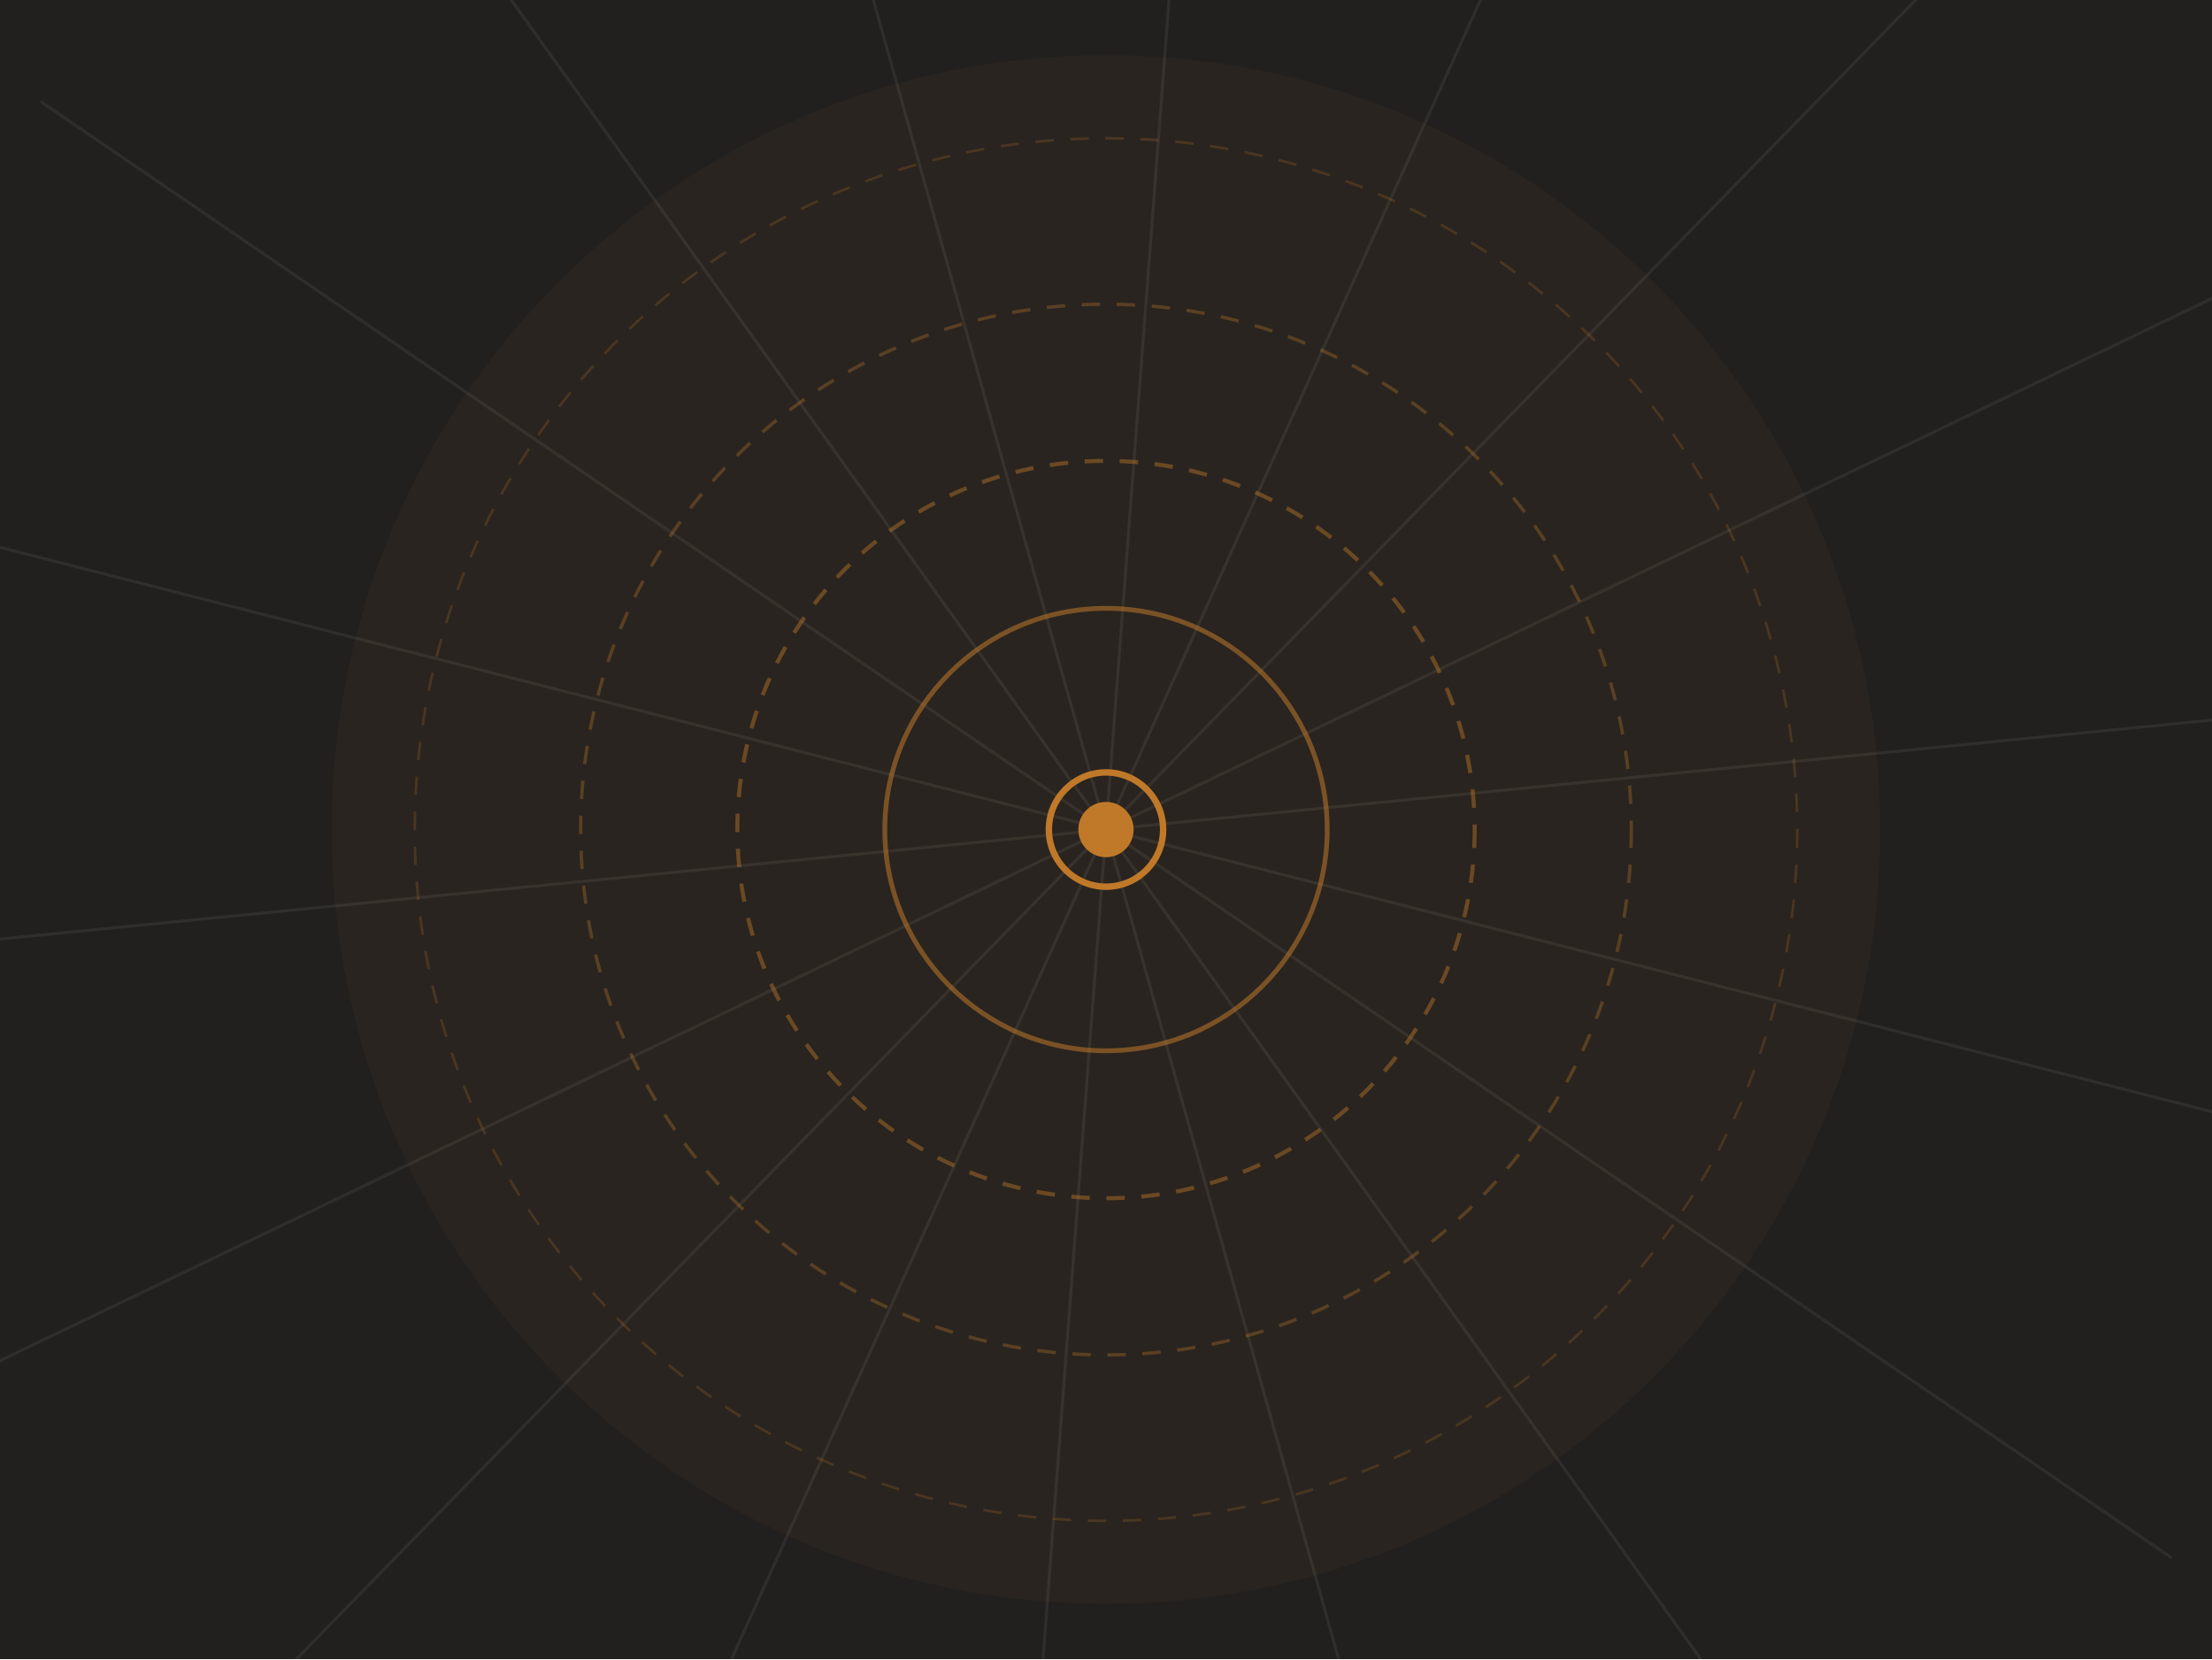
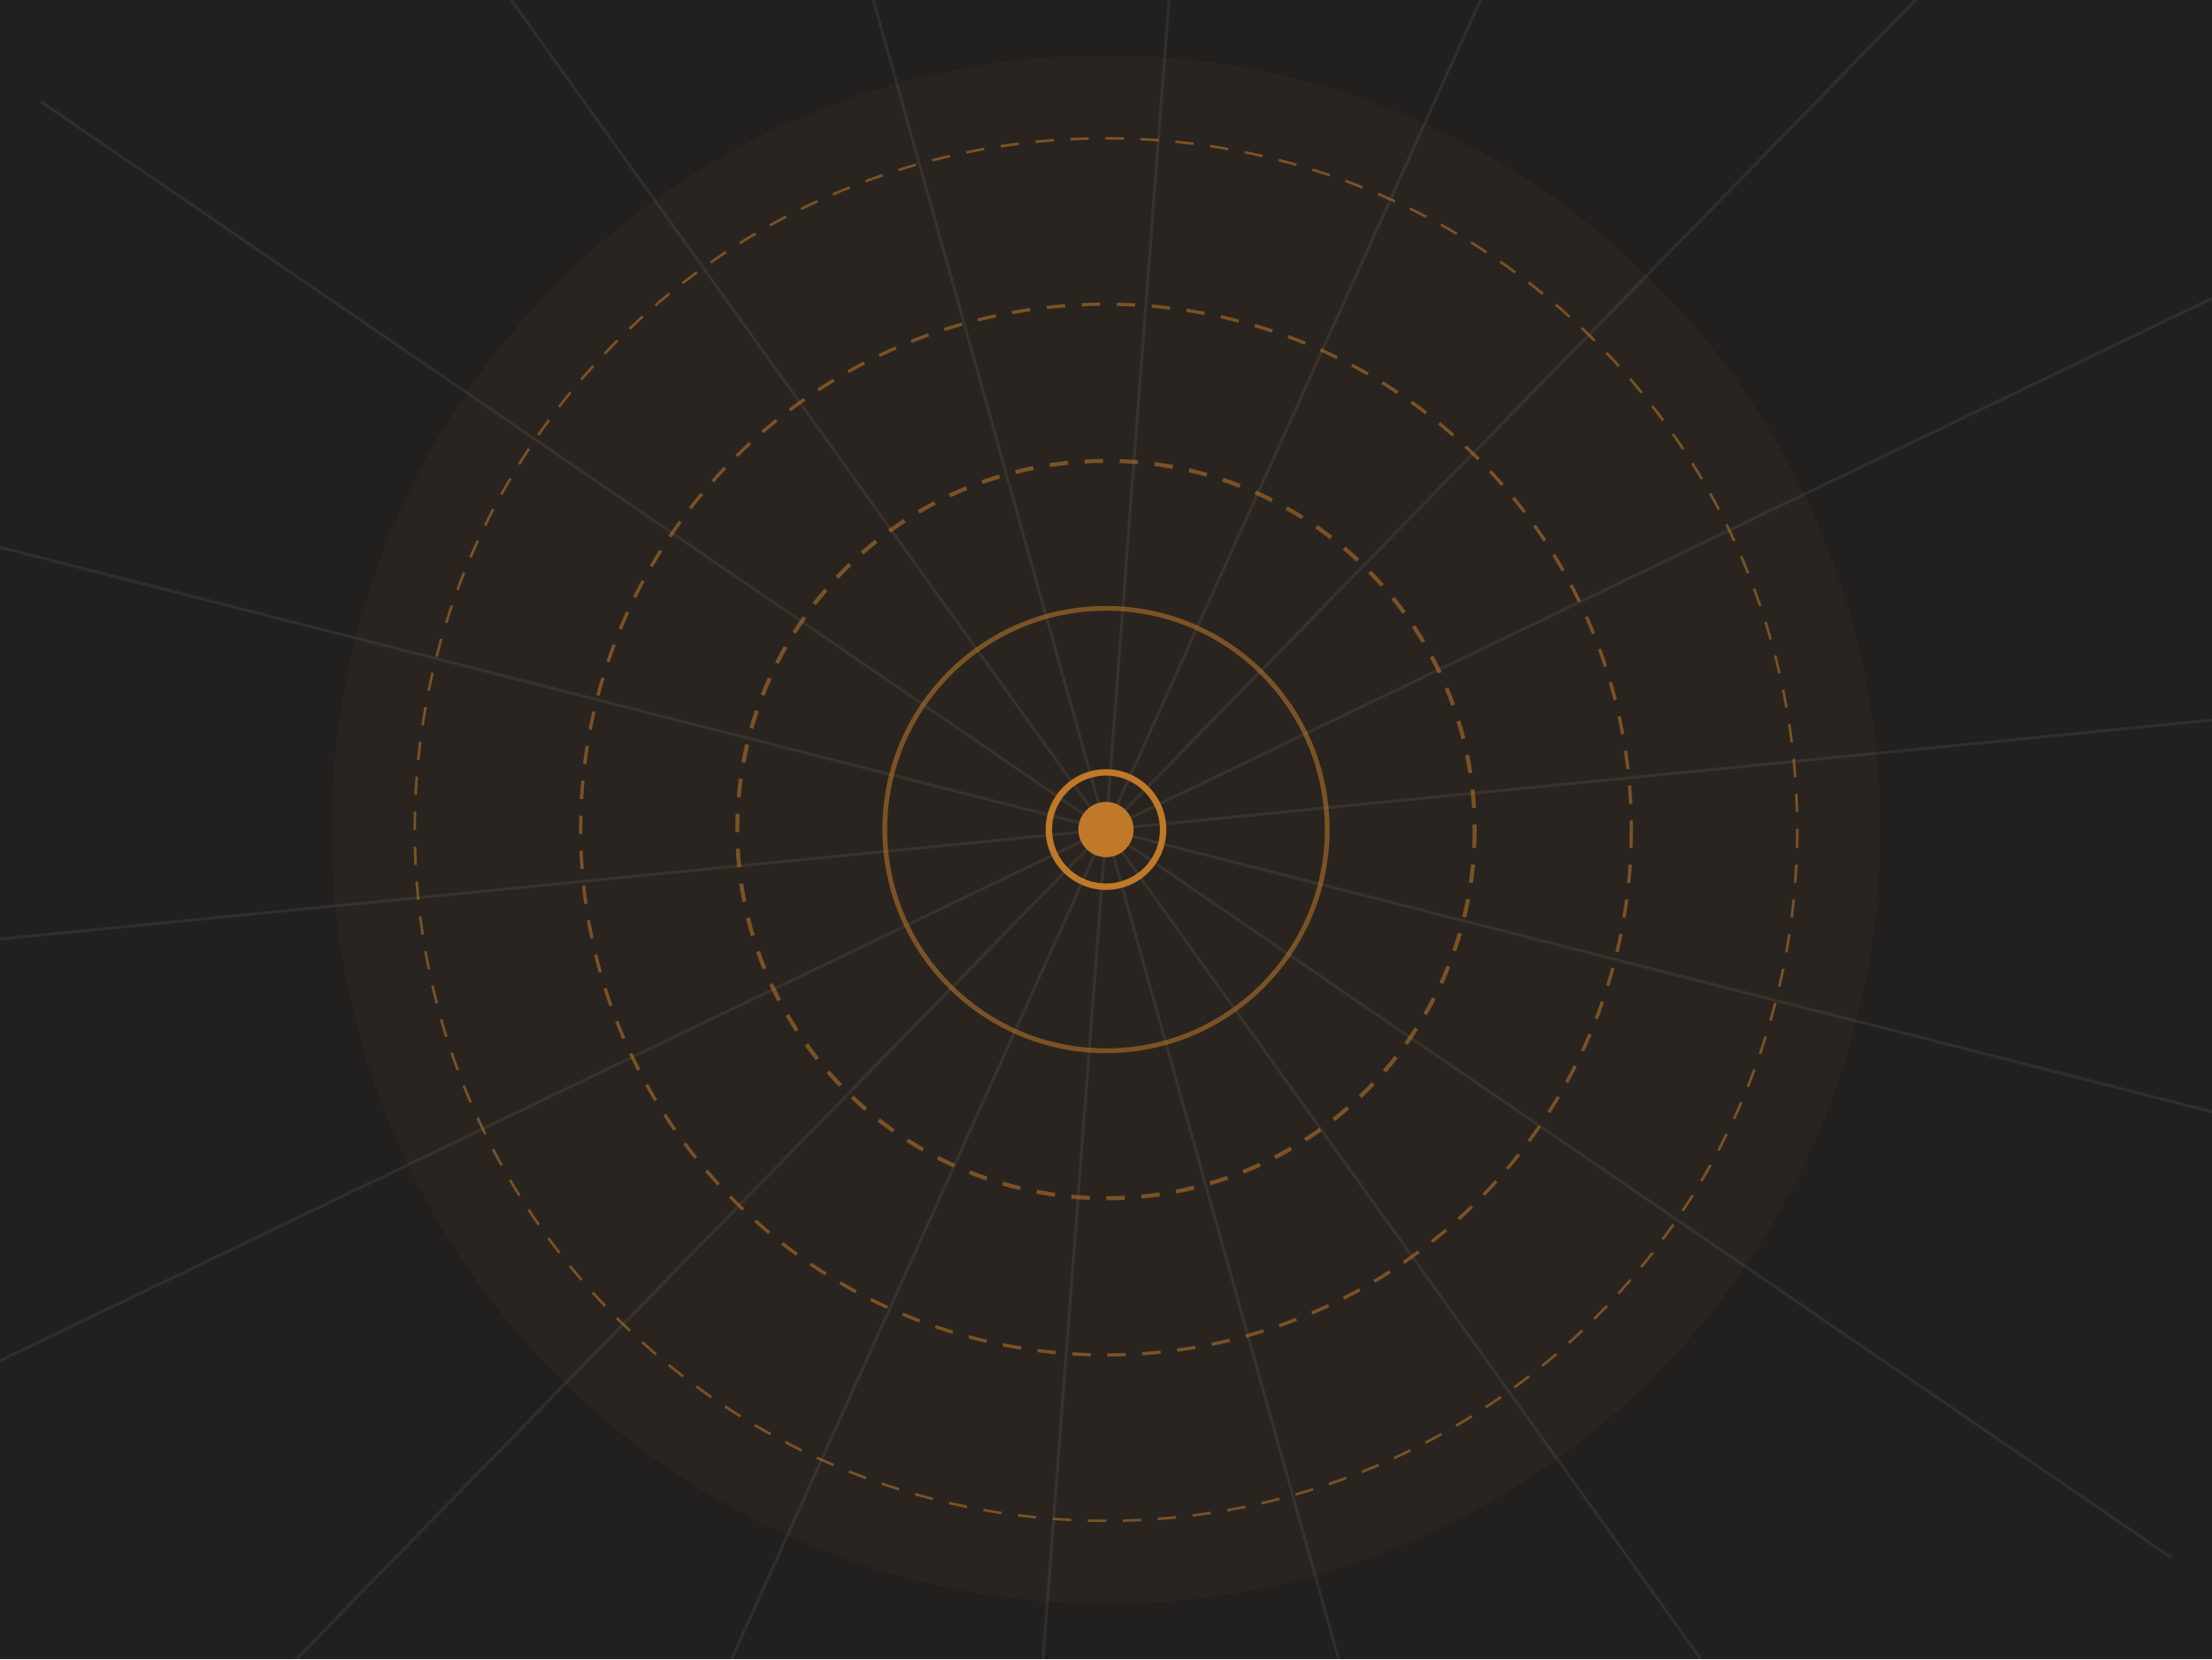
<svg xmlns="http://www.w3.org/2000/svg" viewBox="0 0 1200 900" width="1200" height="900" role="img" aria-label="Service area radius">
  <defs />
-   <style>.rg{animation:rg 4.5s ease-out infinite;transform-origin:600px 450px}@keyframes rg{0%{transform:scale(.7);opacity:0}35%{opacity:.55}100%{transform:scale(1.12);opacity:0}}@media (prefers-reduced-motion: reduce){*{animation:none!important}.dw{stroke-dashoffset:0!important}.fin{opacity:1!important}}</style>
+   <style>.rg{animation:rg 4.5s ease-out infinite;transform-origin:600px 450px}@keyframes rg{0%{transform:scale(.7);opacity:0}35%{opacity:.55}100%{transform:scale(1.12);opacity:0}}@media (prefers-reduced-motion: reduce){*{animation:none!important}.dw{stroke-dashoffset:0!important}.fin{opacity:1!important}}/*rest-state*/.rg{opacity:0.55}</style>
  <rect width="1200" height="900" fill="#22201e" />
  <line x1="-78" y1="277" x2="1278" y2="623" stroke="#f4f3f0" stroke-width="1.6" opacity="0.07" />
  <line x1="22" y1="55" x2="1178" y2="845" stroke="#f4f3f0" stroke-width="1.6" opacity="0.07" />
  <line x1="192" y1="-119" x2="1008" y2="1019" stroke="#f4f3f0" stroke-width="1.6" opacity="0.07" />
  <line x1="411" y1="-224" x2="789" y2="1124" stroke="#f4f3f0" stroke-width="1.6" opacity="0.07" />
  <line x1="653" y1="-248" x2="547" y2="1148" stroke="#f4f3f0" stroke-width="1.6" opacity="0.07" />
  <line x1="888" y1="-188" x2="312" y2="1088" stroke="#f4f3f0" stroke-width="1.6" opacity="0.07" />
  <line x1="1089" y1="-51" x2="111" y2="951" stroke="#f4f3f0" stroke-width="1.6" opacity="0.07" />
  <line x1="1231" y1="147" x2="-31" y2="753" stroke="#f4f3f0" stroke-width="1.6" opacity="0.07" />
  <line x1="1297" y1="381" x2="-97" y2="519" stroke="#f4f3f0" stroke-width="1.6" opacity="0.07" />
  <circle cx="600" cy="450" r="420" fill="#c07829" opacity="0.05" />
  <circle class="rg" cx="600" cy="450" r="120" fill="none" stroke="#c07829" stroke-width="2.6" opacity="0.55" stroke-dasharray="none" style="animation-delay:0.0s" />
  <circle class="rg" cx="600" cy="450" r="200" fill="none" stroke="#c07829" stroke-width="2.2" opacity="0.44" stroke-dasharray="10 9" style="animation-delay:0.5s" />
  <circle class="rg" cx="600" cy="450" r="285" fill="none" stroke="#c07829" stroke-width="1.8" opacity="0.33" stroke-dasharray="10 9" style="animation-delay:1.0s" />
  <circle class="rg" cx="600" cy="450" r="375" fill="none" stroke="#c07829" stroke-width="1.4" opacity="0.22" stroke-dasharray="10 9" style="animation-delay:1.5s" />
  <circle cx="600" cy="450" r="15" fill="#c07829" />
  <circle cx="600" cy="450" r="31" fill="none" stroke="#c07829" stroke-width="3.5" />
</svg>
